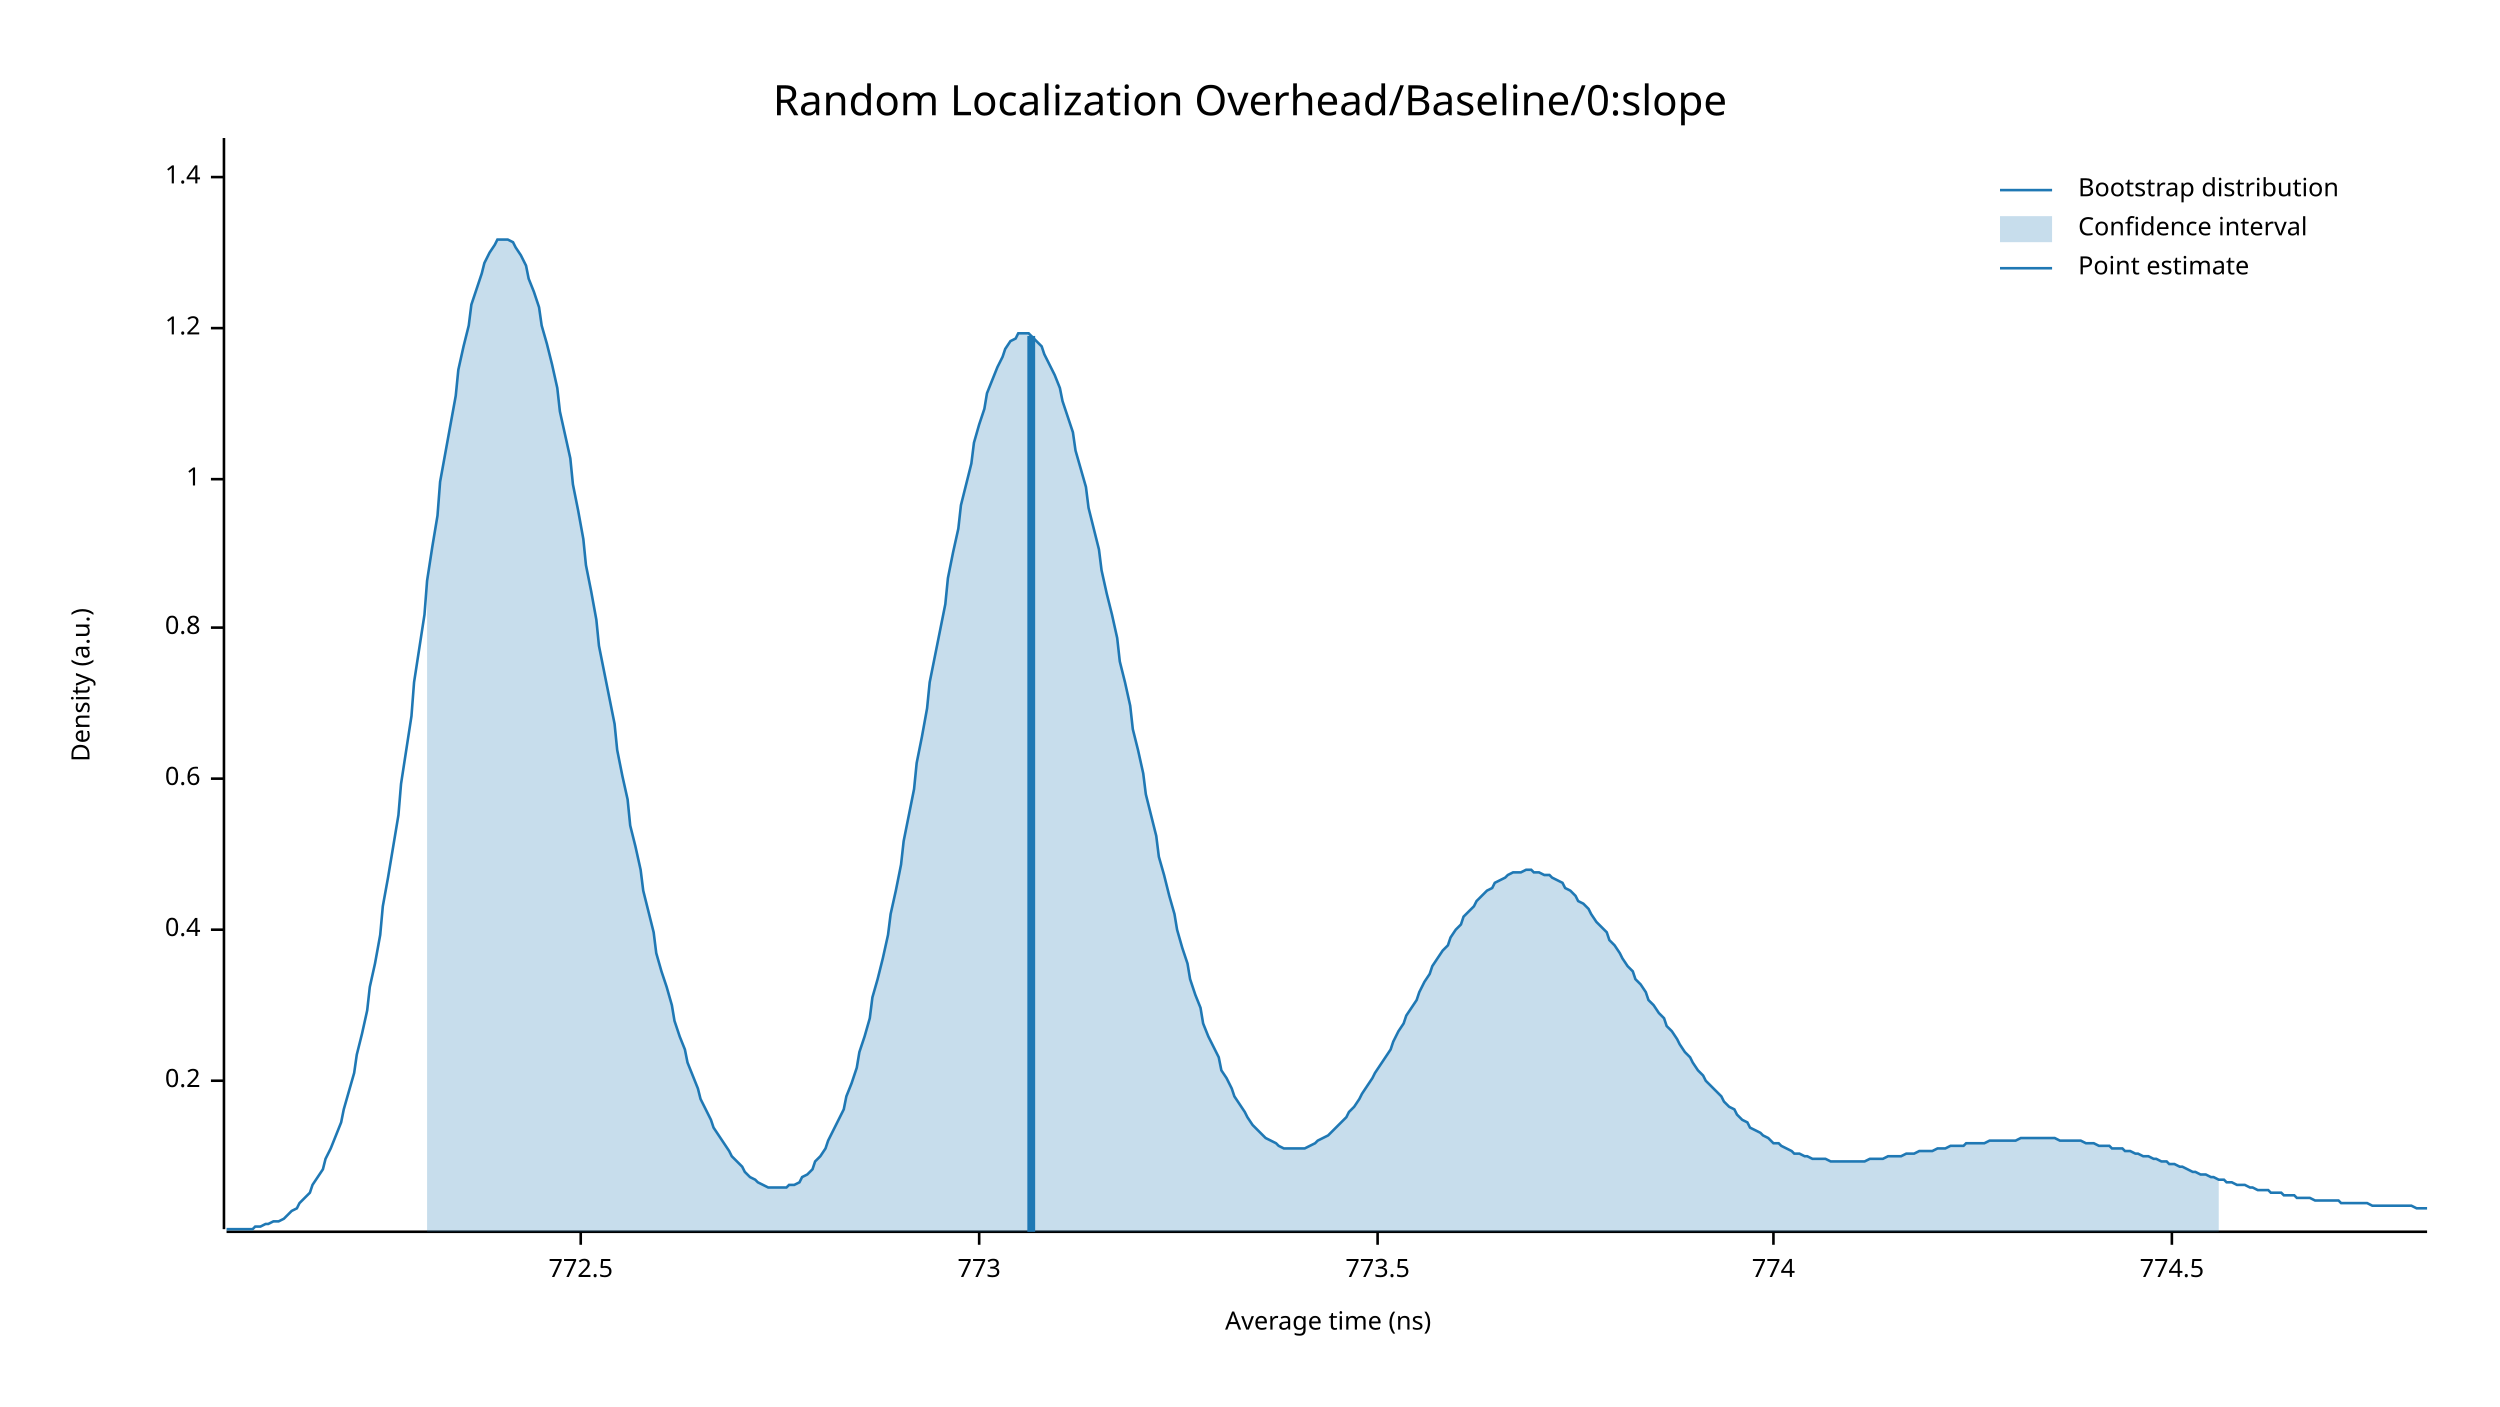
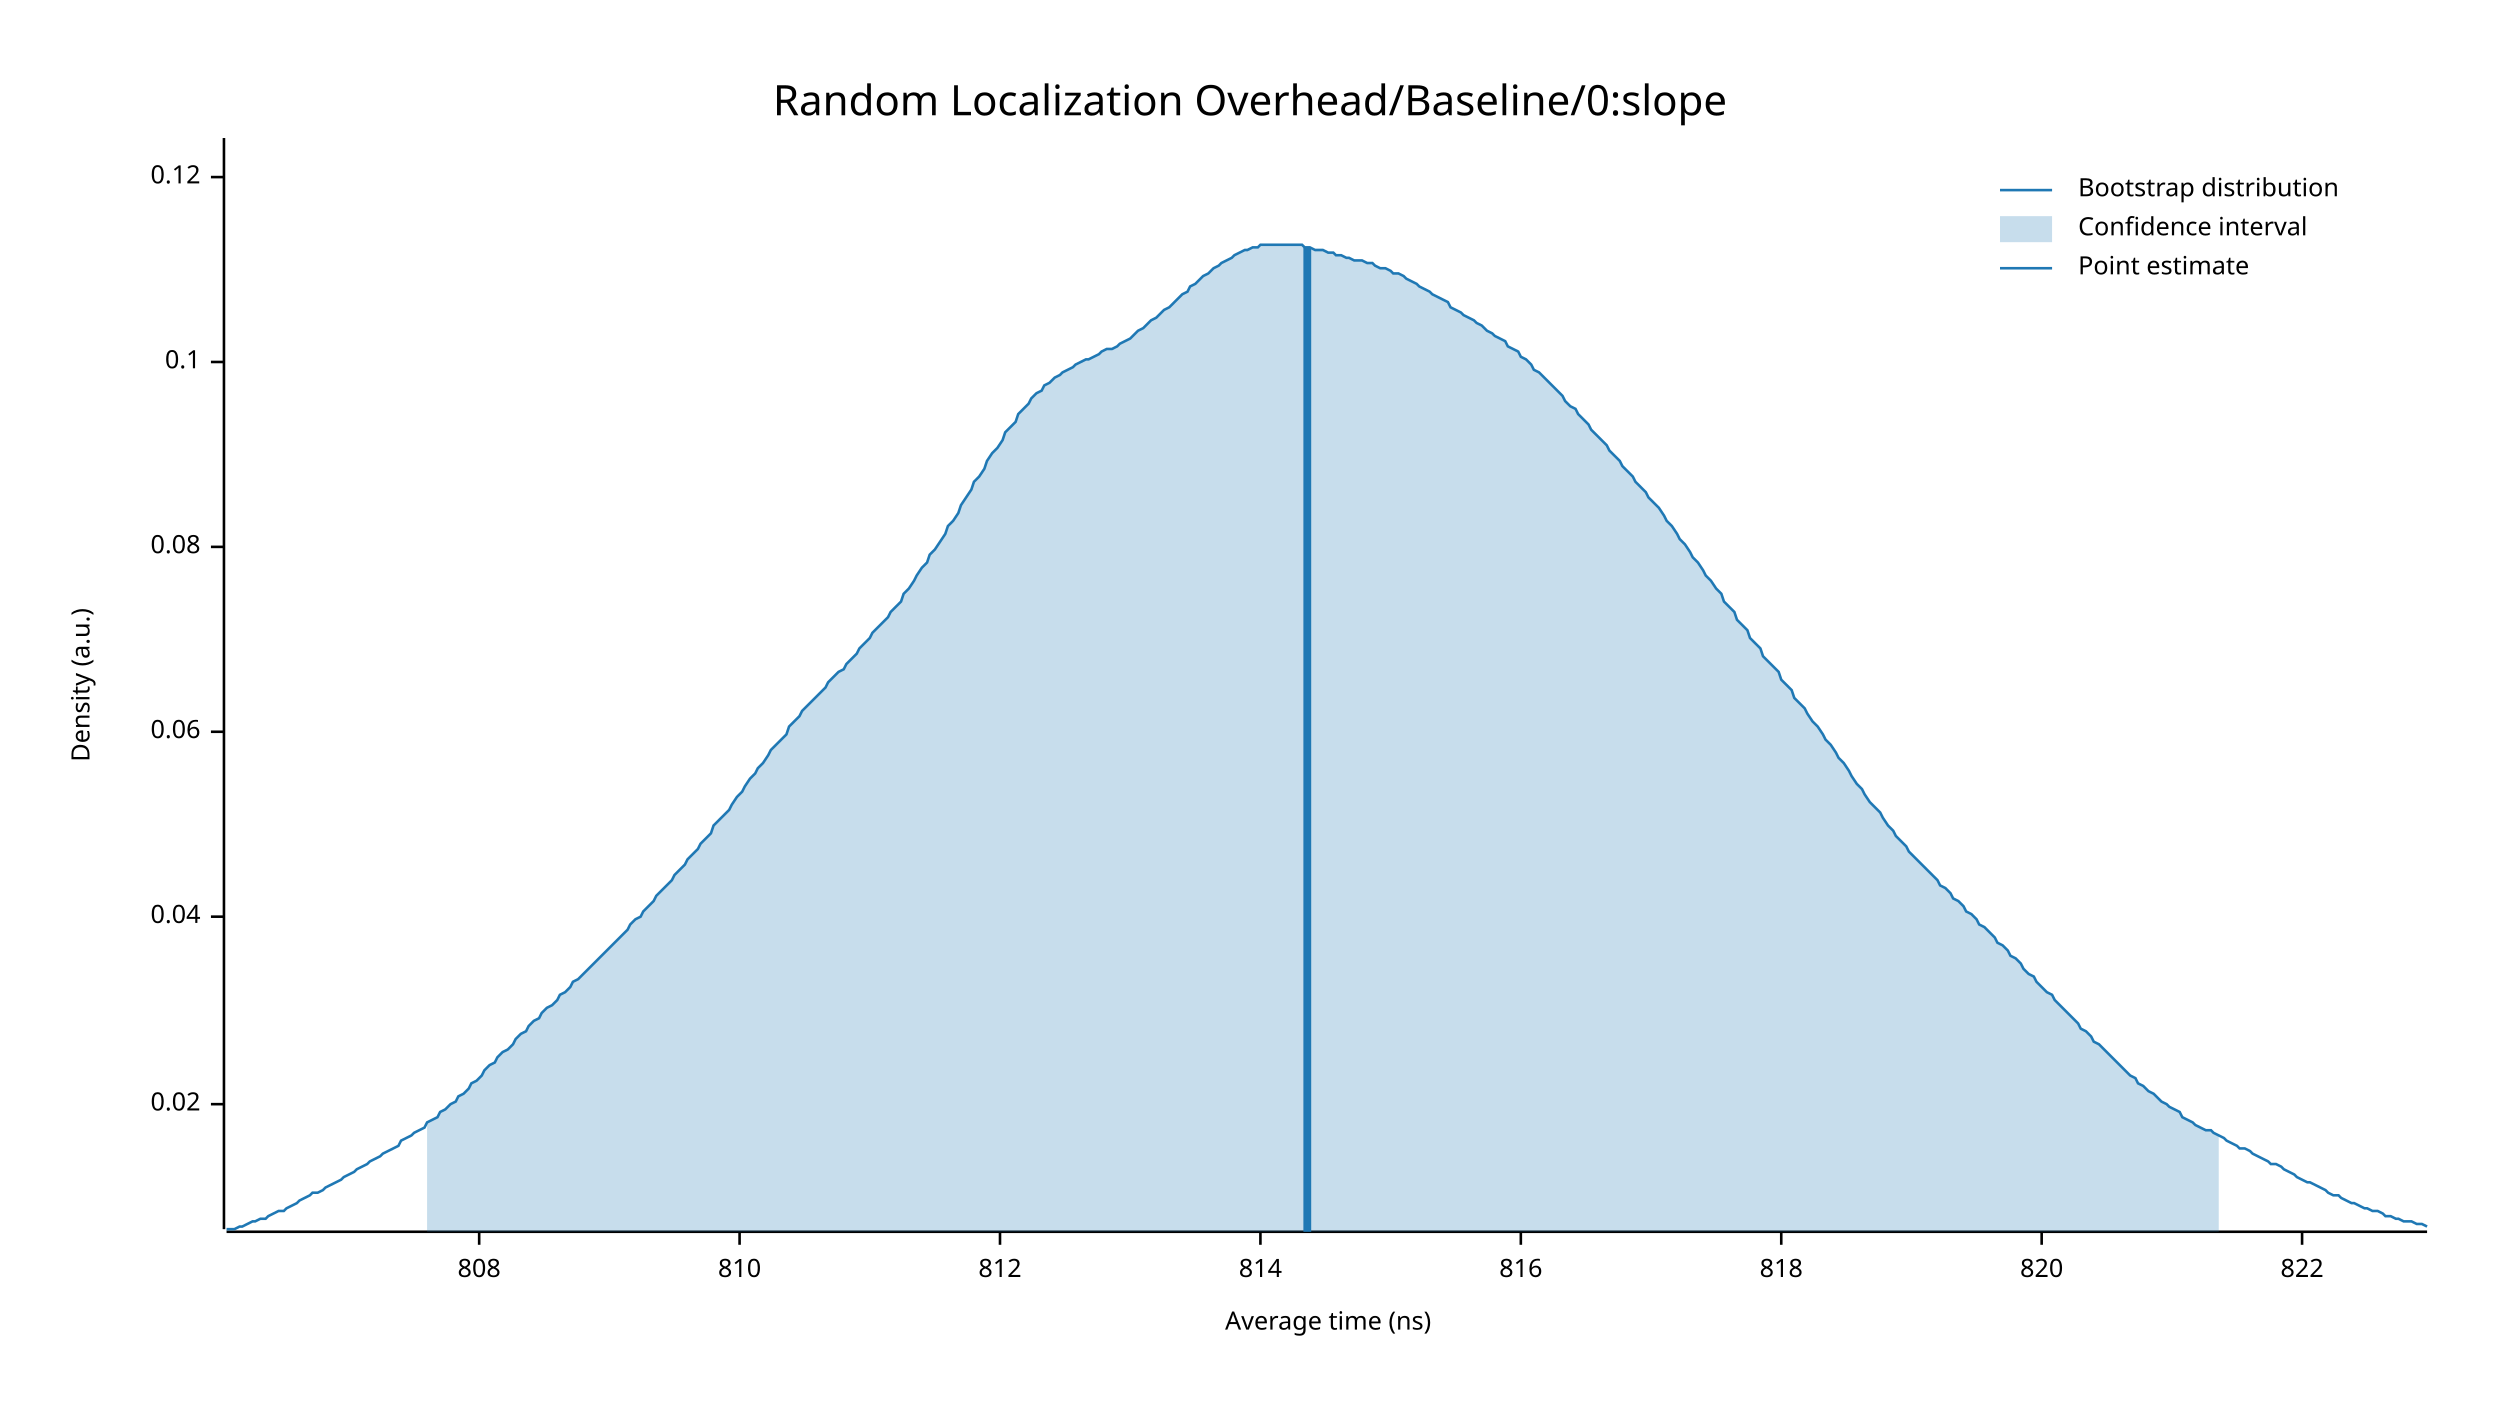
<svg xmlns="http://www.w3.org/2000/svg" width="960" height="540" viewBox="0 0 960 540">
  <text x="480" y="32" dy="0.76em" text-anchor="middle" font-family="sans-serif" font-size="16.129" opacity="1" fill="#000000">
Random Localization Overhead/Baseline/0:slope
</text>
  <text x="27" y="263" dy="0.76em" text-anchor="middle" font-family="sans-serif" font-size="9.677" opacity="1" fill="#000000" transform="rotate(270, 27, 263)">
Density (a.u.)
</text>
  <text x="510" y="513" dy="-0.5ex" text-anchor="middle" font-family="sans-serif" font-size="9.677" opacity="1" fill="#000000">
Average time (ns)
</text>
  <polyline fill="none" opacity="1" stroke="#000000" stroke-width="1" points="86,53 86,472 " />
-   <text x="77" y="415" dy="0.5ex" text-anchor="end" font-family="sans-serif" font-size="9.677" opacity="1" fill="#000000">
- 0.2
+   <text x="77" y="424" dy="0.5ex" text-anchor="end" font-family="sans-serif" font-size="9.677" opacity="1" fill="#000000">
+ 0.02
</text>
-   <polyline fill="none" opacity="1" stroke="#000000" stroke-width="1" points="81,415 86,415 " />
-   <text x="77" y="357" dy="0.5ex" text-anchor="end" font-family="sans-serif" font-size="9.677" opacity="1" fill="#000000">
- 0.4
+   <polyline fill="none" opacity="1" stroke="#000000" stroke-width="1" points="81,424 86,424 " />
+   <text x="77" y="352" dy="0.5ex" text-anchor="end" font-family="sans-serif" font-size="9.677" opacity="1" fill="#000000">
+ 0.04
</text>
-   <polyline fill="none" opacity="1" stroke="#000000" stroke-width="1" points="81,357 86,357 " />
-   <text x="77" y="299" dy="0.5ex" text-anchor="end" font-family="sans-serif" font-size="9.677" opacity="1" fill="#000000">
- 0.6
+   <polyline fill="none" opacity="1" stroke="#000000" stroke-width="1" points="81,352 86,352 " />
+   <text x="77" y="281" dy="0.5ex" text-anchor="end" font-family="sans-serif" font-size="9.677" opacity="1" fill="#000000">
+ 0.06
</text>
-   <polyline fill="none" opacity="1" stroke="#000000" stroke-width="1" points="81,299 86,299 " />
-   <text x="77" y="241" dy="0.5ex" text-anchor="end" font-family="sans-serif" font-size="9.677" opacity="1" fill="#000000">
- 0.8
+   <polyline fill="none" opacity="1" stroke="#000000" stroke-width="1" points="81,281 86,281 " />
+   <text x="77" y="210" dy="0.5ex" text-anchor="end" font-family="sans-serif" font-size="9.677" opacity="1" fill="#000000">
+ 0.08
</text>
-   <polyline fill="none" opacity="1" stroke="#000000" stroke-width="1" points="81,241 86,241 " />
-   <text x="77" y="184" dy="0.5ex" text-anchor="end" font-family="sans-serif" font-size="9.677" opacity="1" fill="#000000">
- 1
+   <polyline fill="none" opacity="1" stroke="#000000" stroke-width="1" points="81,210 86,210 " />
+   <text x="77" y="139" dy="0.5ex" text-anchor="end" font-family="sans-serif" font-size="9.677" opacity="1" fill="#000000">
+ 0.1
</text>
-   <polyline fill="none" opacity="1" stroke="#000000" stroke-width="1" points="81,184 86,184 " />
-   <text x="77" y="126" dy="0.5ex" text-anchor="end" font-family="sans-serif" font-size="9.677" opacity="1" fill="#000000">
- 1.2
- </text>
-   <polyline fill="none" opacity="1" stroke="#000000" stroke-width="1" points="81,126 86,126 " />
+   <polyline fill="none" opacity="1" stroke="#000000" stroke-width="1" points="81,139 86,139 " />
  <text x="77" y="68" dy="0.5ex" text-anchor="end" font-family="sans-serif" font-size="9.677" opacity="1" fill="#000000">
- 1.4
+ 0.12
</text>
  <polyline fill="none" opacity="1" stroke="#000000" stroke-width="1" points="81,68 86,68 " />
  <polyline fill="none" opacity="1" stroke="#000000" stroke-width="1" points="87,473 932,473 " />
-   <text x="223" y="483" dy="0.76em" text-anchor="middle" font-family="sans-serif" font-size="9.677" opacity="1" fill="#000000">
- 772.5
+   <text x="184" y="483" dy="0.76em" text-anchor="middle" font-family="sans-serif" font-size="9.677" opacity="1" fill="#000000">
+ 808
</text>
-   <polyline fill="none" opacity="1" stroke="#000000" stroke-width="1" points="223,473 223,478 " />
-   <text x="376" y="483" dy="0.76em" text-anchor="middle" font-family="sans-serif" font-size="9.677" opacity="1" fill="#000000">
- 773
+   <polyline fill="none" opacity="1" stroke="#000000" stroke-width="1" points="184,473 184,478 " />
+   <text x="284" y="483" dy="0.76em" text-anchor="middle" font-family="sans-serif" font-size="9.677" opacity="1" fill="#000000">
+ 810
</text>
-   <polyline fill="none" opacity="1" stroke="#000000" stroke-width="1" points="376,473 376,478 " />
-   <text x="529" y="483" dy="0.76em" text-anchor="middle" font-family="sans-serif" font-size="9.677" opacity="1" fill="#000000">
- 773.5
+   <polyline fill="none" opacity="1" stroke="#000000" stroke-width="1" points="284,473 284,478 " />
+   <text x="384" y="483" dy="0.76em" text-anchor="middle" font-family="sans-serif" font-size="9.677" opacity="1" fill="#000000">
+ 812
</text>
-   <polyline fill="none" opacity="1" stroke="#000000" stroke-width="1" points="529,473 529,478 " />
-   <text x="681" y="483" dy="0.76em" text-anchor="middle" font-family="sans-serif" font-size="9.677" opacity="1" fill="#000000">
- 774
+   <polyline fill="none" opacity="1" stroke="#000000" stroke-width="1" points="384,473 384,478 " />
+   <text x="484" y="483" dy="0.76em" text-anchor="middle" font-family="sans-serif" font-size="9.677" opacity="1" fill="#000000">
+ 814
</text>
-   <polyline fill="none" opacity="1" stroke="#000000" stroke-width="1" points="681,473 681,478 " />
-   <text x="834" y="483" dy="0.76em" text-anchor="middle" font-family="sans-serif" font-size="9.677" opacity="1" fill="#000000">
- 774.5
+   <polyline fill="none" opacity="1" stroke="#000000" stroke-width="1" points="484,473 484,478 " />
+   <text x="584" y="483" dy="0.76em" text-anchor="middle" font-family="sans-serif" font-size="9.677" opacity="1" fill="#000000">
+ 816
</text>
-   <polyline fill="none" opacity="1" stroke="#000000" stroke-width="1" points="834,473 834,478 " />
-   <polyline fill="none" opacity="1" stroke="#1F78B4" stroke-width="1" points="87,472 88,472 90,472 92,472 93,472 95,472 97,472 98,471 100,471 102,470 103,470 105,469 107,469 109,468 110,467 112,465 114,464 115,462 117,460 119,458 120,455 122,452 124,449 125,445 127,441 129,436 131,431 132,426 134,419 136,412 137,405 139,397 141,388 142,379 144,370 146,359 147,348 149,337 151,325 153,313 154,301 156,288 158,275 159,262 161,249 163,236 164,223 166,210 168,198 169,185 171,174 173,163 175,152 176,142 178,133 180,125 181,117 183,111 185,105 186,101 188,97 190,94 191,92 193,92 195,92 197,93 198,95 200,98 202,102 203,107 205,112 207,118 208,125 210,132 212,140 214,149 215,158 217,167 219,176 220,186 222,196 224,207 225,217 227,227 229,238 230,248 232,258 234,268 236,278 237,288 239,298 241,307 242,317 244,325 246,334 247,342 249,350 251,358 252,366 254,373 256,379 258,386 259,392 261,398 263,403 264,408 266,413 268,418 269,422 271,426 273,430 274,433 276,436 278,439 280,442 281,444 283,446 285,448 286,450 288,452 290,453 291,454 293,455 295,456 296,456 298,456 300,456 302,456 303,455 305,455 307,454 308,452 310,451 312,449 313,446 315,444 317,441 318,438 320,434 322,430 324,426 325,421 327,416 329,410 330,404 332,398 334,391 335,383 337,376 339,368 341,359 342,351 344,342 346,332 347,323 349,313 351,303 352,293 354,283 356,272 357,262 359,252 361,242 363,232 364,222 366,212 368,203 369,194 371,186 373,178 374,170 376,163 378,157 379,151 381,146 383,141 385,137 386,134 388,131 390,130 391,128 393,128 395,128 396,129 398,131 400,133 401,136 403,140 405,144 407,149 408,154 410,160 412,166 413,173 415,180 417,187 418,195 420,203 422,211 423,219 425,228 427,236 429,245 430,254 432,262 434,271 435,280 437,288 439,297 440,305 442,313 444,321 445,329 447,336 449,344 451,351 452,357 454,364 456,370 457,376 459,382 461,387 462,393 464,398 466,402 468,406 469,411 471,414 473,418 474,421 476,424 478,427 479,429 481,432 483,434 484,435 486,437 488,438 490,439 491,440 493,441 495,441 496,441 498,441 500,441 501,441 503,440 505,439 506,438 508,437 510,436 512,434 513,433 515,431 517,429 518,427 520,425 522,422 523,420 525,417 527,414 528,412 530,409 532,406 534,403 535,400 537,396 539,393 540,390 542,387 544,384 545,381 547,377 549,374 550,371 552,368 554,365 556,363 557,360 559,357 561,355 562,352 564,350 566,348 567,346 569,344 571,342 573,341 574,339 576,338 578,337 579,336 581,335 583,335 584,335 586,334 588,334 589,335 591,335 593,336 595,336 596,337 598,338 600,339 601,341 603,342 605,344 606,346 608,347 610,349 611,351 613,354 615,356 617,358 618,361 620,363 622,366 623,368 625,371 627,373 628,376 630,378 632,381 633,384 635,386 637,389 639,391 640,394 642,396 644,399 645,401 647,404 649,406 650,408 652,411 654,413 655,415 657,417 659,419 661,421 662,423 664,425 666,426 667,428 669,430 671,431 672,433 674,434 676,435 677,436 679,437 681,439 683,439 684,440 686,441 688,442 689,443 691,443 693,444 694,444 696,445 698,445 700,445 701,445 703,446 705,446 706,446 708,446 710,446 711,446 713,446 715,446 716,446 718,445 720,445 722,445 723,445 725,444 727,444 728,444 730,444 732,443 733,443 735,443 737,442 738,442 740,442 742,442 744,441 745,441 747,441 749,440 750,440 752,440 754,440 755,439 757,439 759,439 760,439 762,439 764,438 766,438 767,438 769,438 771,438 772,438 774,438 776,437 777,437 779,437 781,437 782,437 784,437 786,437 788,437 789,437 791,438 793,438 794,438 796,438 798,438 799,438 801,439 803,439 804,439 806,440 808,440 810,440 811,441 813,441 815,441 816,442 818,442 820,443 821,443 823,444 825,444 827,445 828,445 830,446 832,446 833,447 835,447 837,448 838,448 840,449 842,450 843,450 845,451 847,451 849,452 850,452 852,453 854,453 855,454 857,454 859,455 860,455 862,455 864,456 865,456 867,457 869,457 871,457 872,458 874,458 876,458 877,459 879,459 881,459 882,460 884,460 886,460 887,460 889,461 891,461 893,461 894,461 896,461 898,461 899,462 901,462 903,462 904,462 906,462 908,462 909,462 911,463 913,463 915,463 916,463 918,463 920,463 921,463 923,463 925,463 926,463 928,464 930,464 932,464 " />
-   <polygon opacity="0.25" fill="#1F78B4" points="164,223 166,210 168,198 169,185 171,174 173,163 175,152 176,142 178,133 180,125 181,117 183,111 185,105 186,101 188,97 190,94 191,92 193,92 195,92 197,93 198,95 200,98 202,102 203,107 205,112 207,118 208,125 210,132 212,140 214,149 215,158 217,167 219,176 220,186 222,196 224,207 225,217 227,227 229,238 230,248 232,258 234,268 236,278 237,288 239,298 241,307 242,317 244,325 246,334 247,342 249,350 251,358 252,366 254,373 256,379 258,386 259,392 261,398 263,403 264,408 266,413 268,418 269,422 271,426 273,430 274,433 276,436 278,439 280,442 281,444 283,446 285,448 286,450 288,452 290,453 291,454 293,455 295,456 296,456 298,456 300,456 302,456 303,455 305,455 307,454 308,452 310,451 312,449 313,446 315,444 317,441 318,438 320,434 322,430 324,426 325,421 327,416 329,410 330,404 332,398 334,391 335,383 337,376 339,368 341,359 342,351 344,342 346,332 347,323 349,313 351,303 352,293 354,283 356,272 357,262 359,252 361,242 363,232 364,222 366,212 368,203 369,194 371,186 373,178 374,170 376,163 378,157 379,151 381,146 383,141 385,137 386,134 388,131 390,130 391,128 393,128 395,128 396,129 398,131 400,133 401,136 403,140 405,144 407,149 408,154 410,160 412,166 413,173 415,180 417,187 418,195 420,203 422,211 423,219 425,228 427,236 429,245 430,254 432,262 434,271 435,280 437,288 439,297 440,305 442,313 444,321 445,329 447,336 449,344 451,351 452,357 454,364 456,370 457,376 459,382 461,387 462,393 464,398 466,402 468,406 469,411 471,414 473,418 474,421 476,424 478,427 479,429 481,432 483,434 484,435 486,437 488,438 490,439 491,440 493,441 495,441 496,441 498,441 500,441 501,441 503,440 505,439 506,438 508,437 510,436 512,434 513,433 515,431 517,429 518,427 520,425 522,422 523,420 525,417 527,414 528,412 530,409 532,406 534,403 535,400 537,396 539,393 540,390 542,387 544,384 545,381 547,377 549,374 550,371 552,368 554,365 556,363 557,360 559,357 561,355 562,352 564,350 566,348 567,346 569,344 571,342 573,341 574,339 576,338 578,337 579,336 581,335 583,335 584,335 586,334 588,334 589,335 591,335 593,336 595,336 596,337 598,338 600,339 601,341 603,342 605,344 606,346 608,347 610,349 611,351 613,354 615,356 617,358 618,361 620,363 622,366 623,368 625,371 627,373 628,376 630,378 632,381 633,384 635,386 637,389 639,391 640,394 642,396 644,399 645,401 647,404 649,406 650,408 652,411 654,413 655,415 657,417 659,419 661,421 662,423 664,425 666,426 667,428 669,430 671,431 672,433 674,434 676,435 677,436 679,437 681,439 683,439 684,440 686,441 688,442 689,443 691,443 693,444 694,444 696,445 698,445 700,445 701,445 703,446 705,446 706,446 708,446 710,446 711,446 713,446 715,446 716,446 718,445 720,445 722,445 723,445 725,444 727,444 728,444 730,444 732,443 733,443 735,443 737,442 738,442 740,442 742,442 744,441 745,441 747,441 749,440 750,440 752,440 754,440 755,439 757,439 759,439 760,439 762,439 764,438 766,438 767,438 769,438 771,438 772,438 774,438 776,437 777,437 779,437 781,437 782,437 784,437 786,437 788,437 789,437 791,438 793,438 794,438 796,438 798,438 799,438 801,439 803,439 804,439 806,440 808,440 810,440 811,441 813,441 815,441 816,442 818,442 820,443 821,443 823,444 825,444 827,445 828,445 830,446 832,446 833,447 835,447 837,448 838,448 840,449 842,450 843,450 845,451 847,451 849,452 850,452 852,453 852,473 164,473 " />
-   <polyline fill="none" opacity="1" stroke="#1F78B4" stroke-width="3" points="396,473 396,129 " />
+   <polyline fill="none" opacity="1" stroke="#000000" stroke-width="1" points="584,473 584,478 " />
+   <text x="684" y="483" dy="0.76em" text-anchor="middle" font-family="sans-serif" font-size="9.677" opacity="1" fill="#000000">
+ 818
+ </text>
+   <polyline fill="none" opacity="1" stroke="#000000" stroke-width="1" points="684,473 684,478 " />
+   <text x="784" y="483" dy="0.76em" text-anchor="middle" font-family="sans-serif" font-size="9.677" opacity="1" fill="#000000">
+ 820
+ </text>
+   <polyline fill="none" opacity="1" stroke="#000000" stroke-width="1" points="784,473 784,478 " />
+   <text x="884" y="483" dy="0.76em" text-anchor="middle" font-family="sans-serif" font-size="9.677" opacity="1" fill="#000000">
+ 822
+ </text>
+   <polyline fill="none" opacity="1" stroke="#000000" stroke-width="1" points="884,473 884,478 " />
+   <polyline fill="none" opacity="1" stroke="#1F78B4" stroke-width="1" points="87,472 88,472 90,472 92,471 93,471 95,470 97,469 98,469 100,468 102,468 103,467 105,466 107,465 109,465 110,464 112,463 114,462 115,461 117,460 119,459 120,458 122,458 124,457 125,456 127,455 129,454 131,453 132,452 134,451 136,450 137,449 139,448 141,447 142,446 144,445 146,444 147,443 149,442 151,441 153,440 154,438 156,437 158,436 159,435 161,434 163,433 164,431 166,430 168,429 169,427 171,426 173,424 175,423 176,421 178,420 180,418 181,416 183,415 185,413 186,411 188,409 190,408 191,406 193,404 195,403 197,401 198,399 200,397 202,396 203,394 205,392 207,391 208,389 210,387 212,386 214,384 215,382 217,381 219,379 220,377 222,376 224,374 225,373 227,371 229,369 230,368 232,366 234,364 236,362 237,361 239,359 241,357 242,355 244,353 246,352 247,350 249,348 251,346 252,344 254,342 256,340 258,338 259,336 261,334 263,332 264,330 266,328 268,326 269,324 271,322 273,320 274,317 276,315 278,313 280,311 281,309 283,306 285,304 286,302 288,299 290,297 291,295 293,293 295,290 296,288 298,286 300,284 302,282 303,279 305,277 307,275 308,273 310,271 312,269 313,268 315,266 317,264 318,262 320,260 322,258 324,257 325,255 327,253 329,251 330,249 332,247 334,245 335,243 337,241 339,239 341,237 342,235 344,233 346,231 347,228 349,226 351,223 352,221 354,218 356,216 357,213 359,211 361,208 363,205 364,202 366,200 368,197 369,194 371,191 373,188 374,185 376,183 378,180 379,177 381,174 383,172 385,169 386,166 388,164 390,162 391,159 393,157 395,155 396,153 398,151 400,150 401,148 403,147 405,145 407,144 408,143 410,142 412,141 413,140 415,139 417,138 418,138 420,137 422,136 423,135 425,134 427,134 429,133 430,132 432,131 434,130 435,129 437,127 439,126 440,125 442,123 444,122 445,121 447,119 449,118 451,116 452,115 454,113 456,112 457,110 459,109 461,107 462,106 464,105 466,103 468,102 469,101 471,100 473,99 474,98 476,97 478,96 479,96 481,95 483,95 484,94 486,94 488,94 490,94 491,94 493,94 495,94 496,94 498,94 500,94 501,95 503,95 505,96 506,96 508,96 510,97 512,97 513,98 515,98 517,99 518,99 520,100 522,100 523,100 525,101 527,101 528,102 530,103 532,103 534,104 535,105 537,105 539,106 540,107 542,108 544,109 545,110 547,111 549,112 550,113 552,114 554,115 556,116 557,118 559,119 561,120 562,121 564,122 566,123 567,124 569,125 571,127 573,128 574,129 576,130 578,131 579,133 581,134 583,135 584,137 586,138 588,140 589,142 591,143 593,145 595,147 596,148 598,150 600,152 601,154 603,156 605,157 606,159 608,161 610,163 611,165 613,167 615,169 617,171 618,173 620,175 622,177 623,179 625,181 627,183 628,185 630,187 632,189 633,191 635,193 637,195 639,198 640,200 642,202 644,205 645,207 647,209 649,212 650,214 652,216 654,219 655,221 657,223 659,226 661,228 662,231 664,233 666,235 667,238 669,240 671,242 672,245 674,247 676,249 677,252 679,254 681,256 683,258 684,261 686,263 688,265 689,268 691,270 693,272 694,274 696,277 698,279 700,282 701,284 703,286 705,289 706,291 708,293 710,296 711,298 713,301 715,303 716,305 718,308 720,310 722,312 723,314 725,317 727,319 728,321 730,323 732,325 733,327 735,329 737,331 738,332 740,334 742,336 744,338 745,340 747,341 749,343 750,345 752,346 754,348 755,350 757,351 759,353 760,355 762,356 764,358 766,360 767,362 769,363 771,365 772,367 774,368 776,370 777,372 779,374 781,375 782,377 784,379 786,381 788,382 789,384 791,386 793,388 794,389 796,391 798,393 799,395 801,396 803,398 804,400 806,401 808,403 810,405 811,406 813,408 815,410 816,411 818,413 820,414 821,416 823,417 825,419 827,420 828,421 830,423 832,424 833,425 835,426 837,427 838,429 840,430 842,431 843,432 845,433 847,434 849,434 850,435 852,436 854,437 855,438 857,439 859,440 860,441 862,441 864,442 865,443 867,444 869,445 871,446 872,447 874,447 876,448 877,449 879,450 881,451 882,452 884,453 886,454 887,454 889,455 891,456 893,457 894,458 896,459 898,459 899,460 901,461 903,462 904,462 906,463 908,464 909,464 911,465 913,465 915,466 916,467 918,467 920,468 921,468 923,469 925,469 926,469 928,470 930,470 932,471 " />
+   <polygon opacity="0.25" fill="#1F78B4" points="164,431 166,430 168,429 169,427 171,426 173,424 175,423 176,421 178,420 180,418 181,416 183,415 185,413 186,411 188,409 190,408 191,406 193,404 195,403 197,401 198,399 200,397 202,396 203,394 205,392 207,391 208,389 210,387 212,386 214,384 215,382 217,381 219,379 220,377 222,376 224,374 225,373 227,371 229,369 230,368 232,366 234,364 236,362 237,361 239,359 241,357 242,355 244,353 246,352 247,350 249,348 251,346 252,344 254,342 256,340 258,338 259,336 261,334 263,332 264,330 266,328 268,326 269,324 271,322 273,320 274,317 276,315 278,313 280,311 281,309 283,306 285,304 286,302 288,299 290,297 291,295 293,293 295,290 296,288 298,286 300,284 302,282 303,279 305,277 307,275 308,273 310,271 312,269 313,268 315,266 317,264 318,262 320,260 322,258 324,257 325,255 327,253 329,251 330,249 332,247 334,245 335,243 337,241 339,239 341,237 342,235 344,233 346,231 347,228 349,226 351,223 352,221 354,218 356,216 357,213 359,211 361,208 363,205 364,202 366,200 368,197 369,194 371,191 373,188 374,185 376,183 378,180 379,177 381,174 383,172 385,169 386,166 388,164 390,162 391,159 393,157 395,155 396,153 398,151 400,150 401,148 403,147 405,145 407,144 408,143 410,142 412,141 413,140 415,139 417,138 418,138 420,137 422,136 423,135 425,134 427,134 429,133 430,132 432,131 434,130 435,129 437,127 439,126 440,125 442,123 444,122 445,121 447,119 449,118 451,116 452,115 454,113 456,112 457,110 459,109 461,107 462,106 464,105 466,103 468,102 469,101 471,100 473,99 474,98 476,97 478,96 479,96 481,95 483,95 484,94 486,94 488,94 490,94 491,94 493,94 495,94 496,94 498,94 500,94 501,95 503,95 505,96 506,96 508,96 510,97 512,97 513,98 515,98 517,99 518,99 520,100 522,100 523,100 525,101 527,101 528,102 530,103 532,103 534,104 535,105 537,105 539,106 540,107 542,108 544,109 545,110 547,111 549,112 550,113 552,114 554,115 556,116 557,118 559,119 561,120 562,121 564,122 566,123 567,124 569,125 571,127 573,128 574,129 576,130 578,131 579,133 581,134 583,135 584,137 586,138 588,140 589,142 591,143 593,145 595,147 596,148 598,150 600,152 601,154 603,156 605,157 606,159 608,161 610,163 611,165 613,167 615,169 617,171 618,173 620,175 622,177 623,179 625,181 627,183 628,185 630,187 632,189 633,191 635,193 637,195 639,198 640,200 642,202 644,205 645,207 647,209 649,212 650,214 652,216 654,219 655,221 657,223 659,226 661,228 662,231 664,233 666,235 667,238 669,240 671,242 672,245 674,247 676,249 677,252 679,254 681,256 683,258 684,261 686,263 688,265 689,268 691,270 693,272 694,274 696,277 698,279 700,282 701,284 703,286 705,289 706,291 708,293 710,296 711,298 713,301 715,303 716,305 718,308 720,310 722,312 723,314 725,317 727,319 728,321 730,323 732,325 733,327 735,329 737,331 738,332 740,334 742,336 744,338 745,340 747,341 749,343 750,345 752,346 754,348 755,350 757,351 759,353 760,355 762,356 764,358 766,360 767,362 769,363 771,365 772,367 774,368 776,370 777,372 779,374 781,375 782,377 784,379 786,381 788,382 789,384 791,386 793,388 794,389 796,391 798,393 799,395 801,396 803,398 804,400 806,401 808,403 810,405 811,406 813,408 815,410 816,411 818,413 820,414 821,416 823,417 825,419 827,420 828,421 830,423 832,424 833,425 835,426 837,427 838,429 840,430 842,431 843,432 845,433 847,434 849,434 850,435 852,436 852,473 164,473 " />
+   <polyline fill="none" opacity="1" stroke="#1F78B4" stroke-width="3" points="502,473 502,95 " />
  <text x="798" y="68" dy="0.76em" text-anchor="start" font-family="sans-serif" font-size="9.677" opacity="1" fill="#000000">
Bootstrap distribution
</text>
  <text x="798" y="83" dy="0.76em" text-anchor="start" font-family="sans-serif" font-size="9.677" opacity="1" fill="#000000">
Confidence interval
</text>
  <text x="798" y="98" dy="0.76em" text-anchor="start" font-family="sans-serif" font-size="9.677" opacity="1" fill="#000000">
Point estimate
</text>
  <polyline fill="none" opacity="1" stroke="#1F78B4" stroke-width="1" points="768,73 788,73 " />
  <rect x="768" y="83" width="20" height="10" opacity="0.25" fill="#1F78B4" stroke="none" />
  <polyline fill="none" opacity="1" stroke="#1F78B4" stroke-width="1" points="768,103 788,103 " />
</svg>
